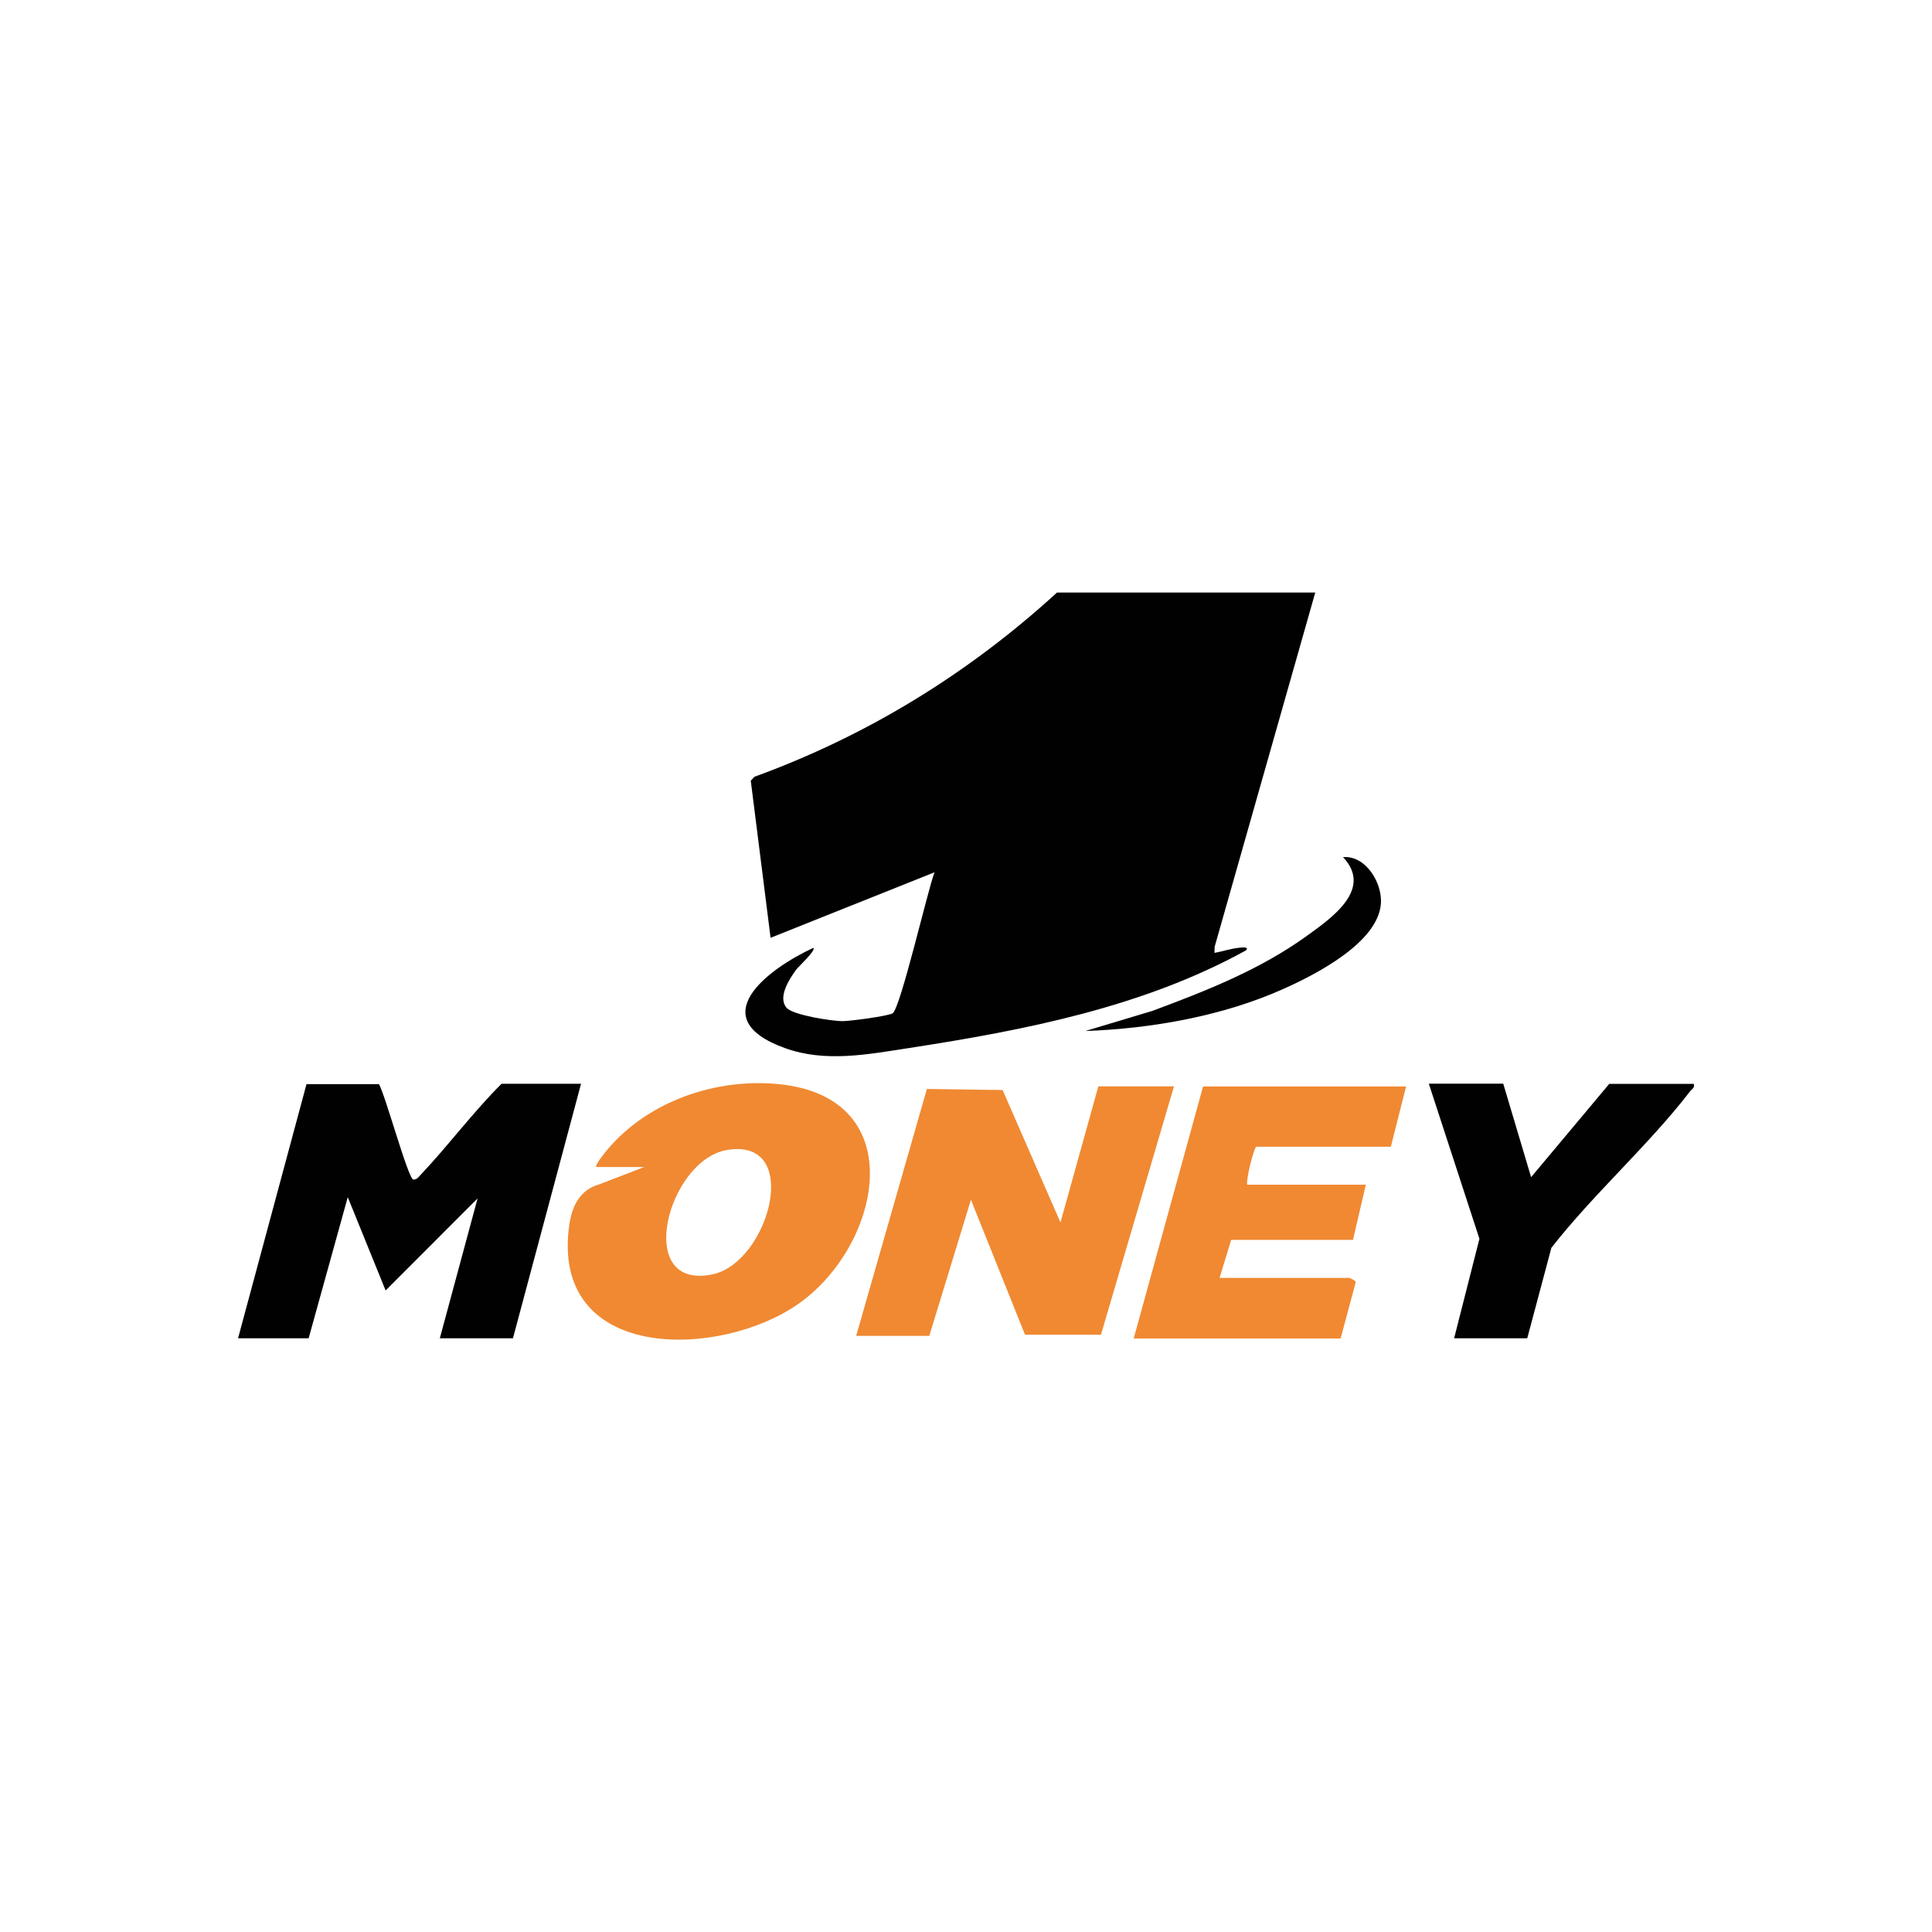
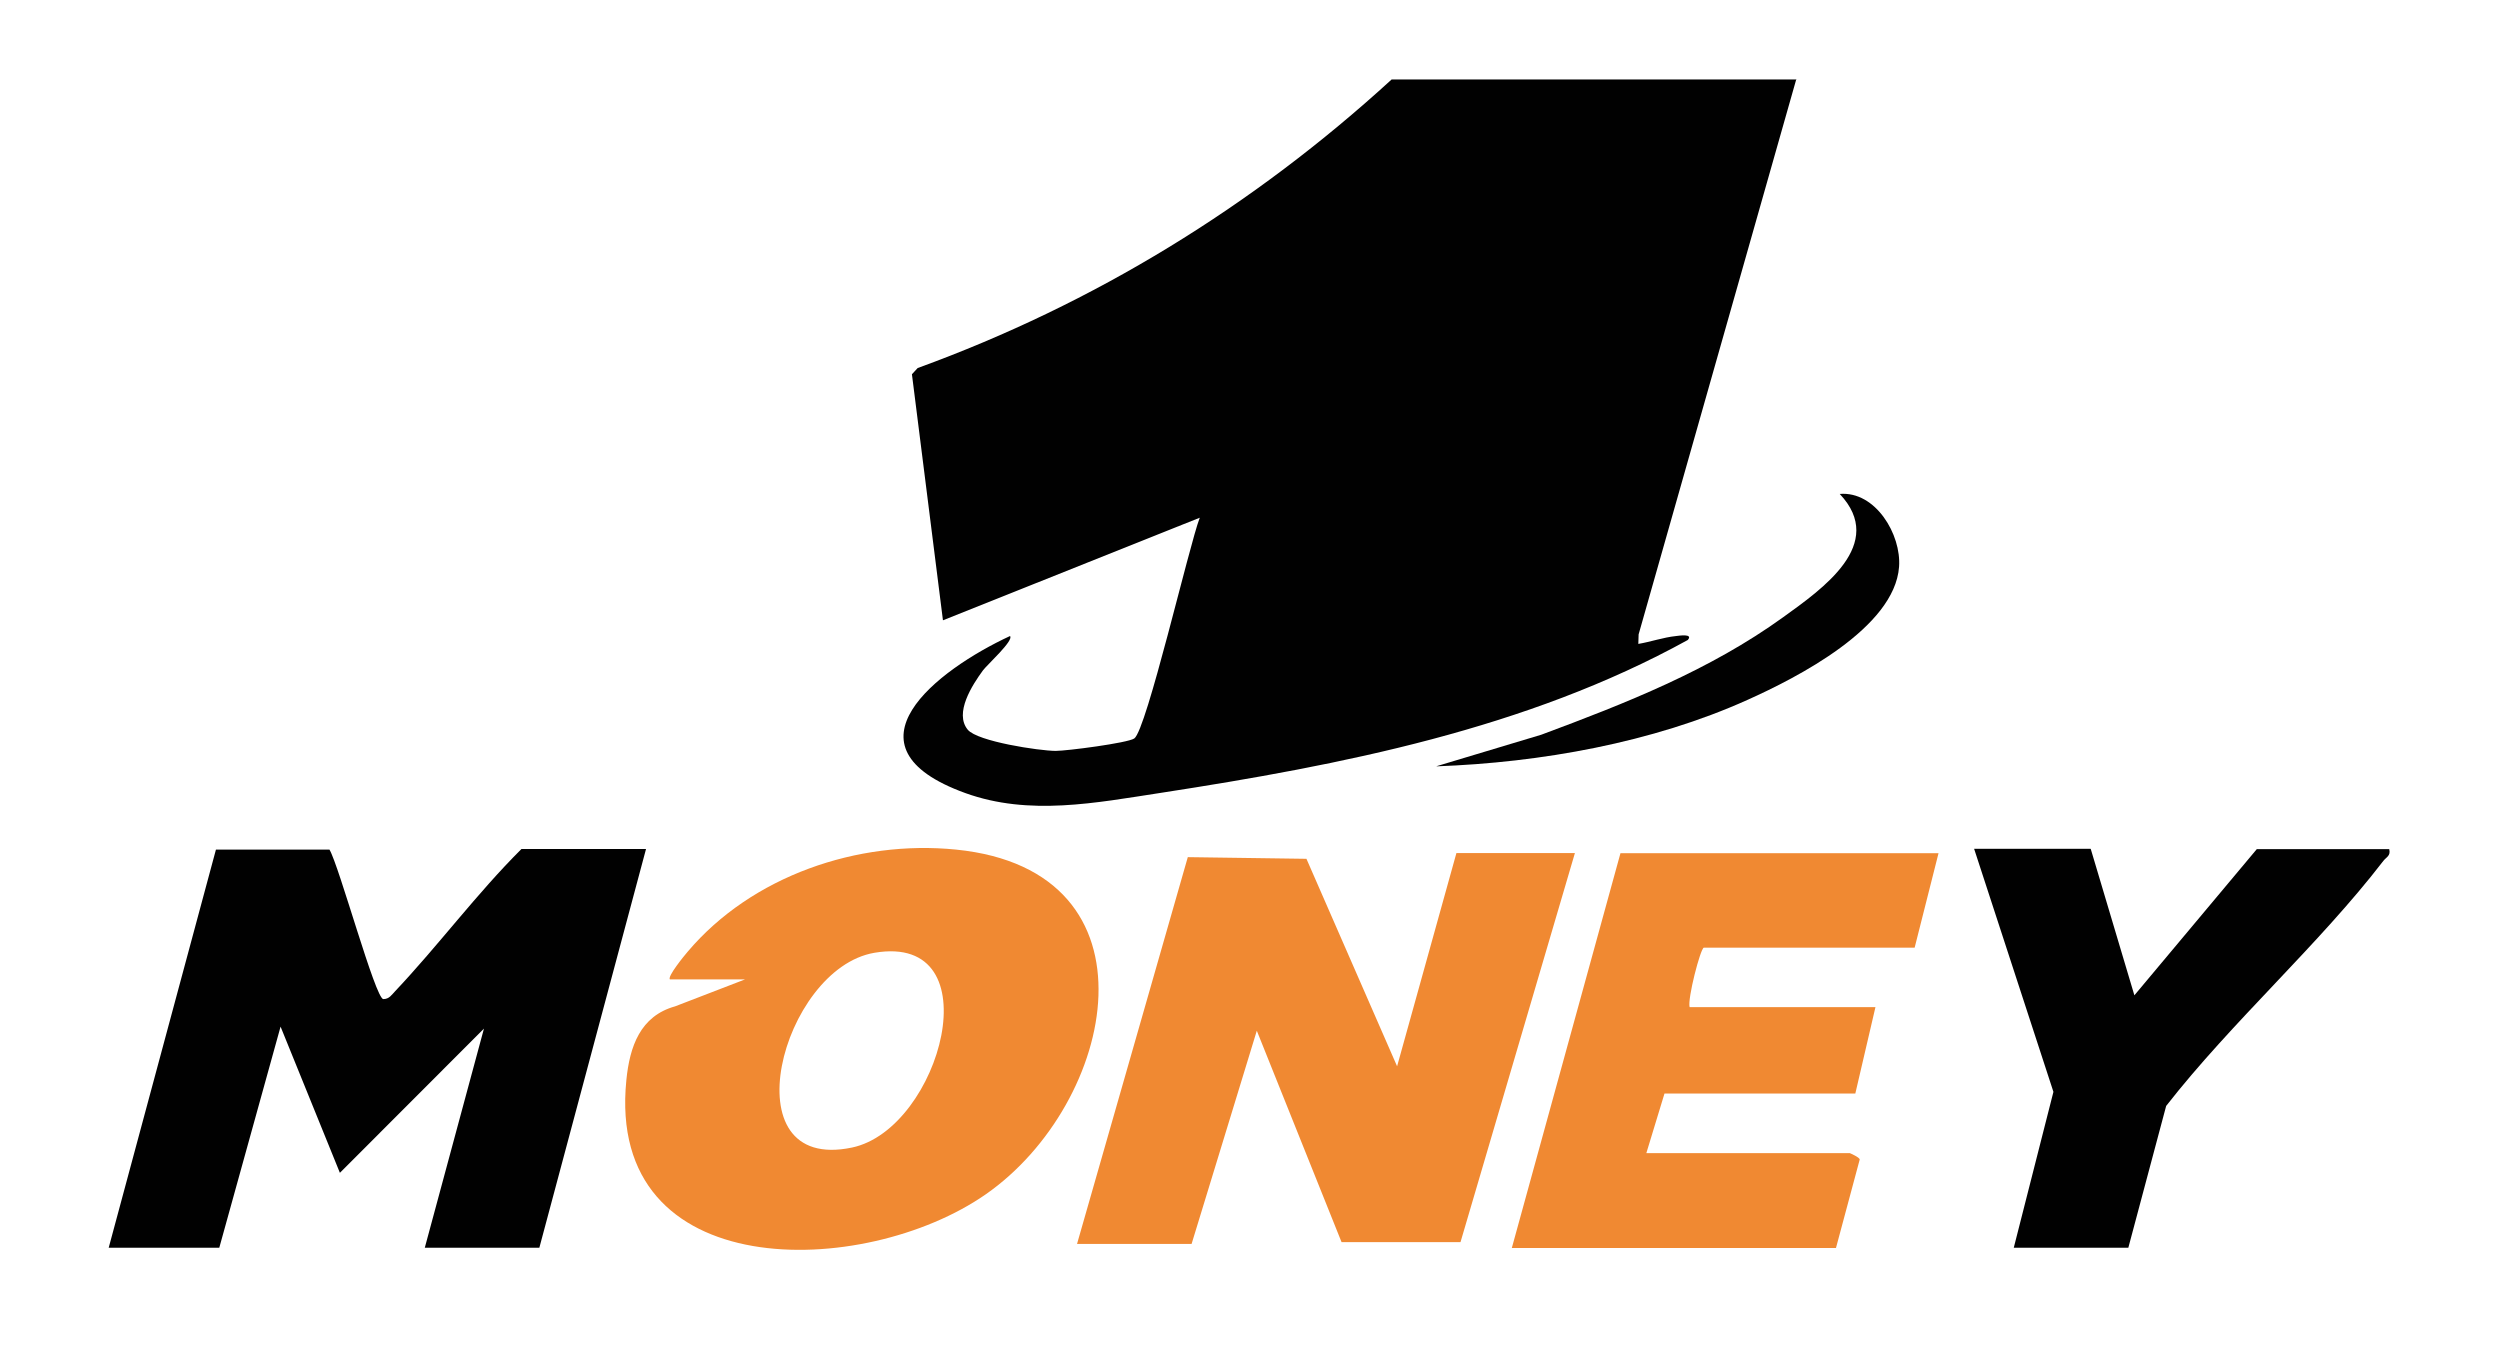
- <svg xmlns="http://www.w3.org/2000/svg" id="Layer_1" data-name="Layer 1" viewBox="0 0 200 200">
+ <svg xmlns="http://www.w3.org/2000/svg" id="Layer_1" version="1.1" viewBox="0 0 165.2 89.1">
  <defs>
    <style>
-       .cls-1 {
+       .st0 {
        fill: #010101;
      }

-       .cls-2 {
+       .st1 {
        fill: #f08932;
      }
    </style>
  </defs>
-   <path class="cls-1" d="M136.16,61.32l-10.42,36.69-.02.63c.83-.14,1.64-.43,2.49-.52.18-.02,1.16-.18.78.26-10.64,5.87-22.88,8.26-34.81,10.1-4.32.66-8.7,1.54-12.92.02-8.51-3.07-1.87-8.15,2.94-10.38.29.27-1.53,1.92-1.78,2.26-.71.97-1.92,2.83-1.01,3.93.65.78,4.71,1.39,5.8,1.4.75,0,4.74-.52,5.2-.82.81-.54,3.63-12.77,4.33-14.59l-16.97,6.78-2.05-16.26.38-.41c11.68-4.25,22.17-10.7,31.32-19.07h26.77Z" />
-   <path class="cls-1" d="M24.64,138.55l7.09-26.32h7.5c.63,1.04,3.04,9.88,3.56,9.88.39,0,.55-.28.78-.52,2.87-3.04,5.38-6.44,8.35-9.4h8.23l-7.05,26.35h-7.57l3.91-14.48-9.52,9.53-3.92-9.66-4.05,14.61h-7.31Z" />
-   <path class="cls-2" d="M61.73,120.81c-.2-.17.97-1.6,1.17-1.83,4.24-5.01,11.24-7.4,17.73-6.75,13.85,1.39,10.6,16.77,1.97,22.78-8.04,5.6-25.12,6.02-23.75-7.55.22-2.22.92-4.23,3.22-4.87l4.62-1.78h-4.96ZM75.24,119.05c-6.14,1.05-9.67,14.59-1.48,12.87,5.86-1.23,9.38-14.22,1.48-12.87Z" />
-   <polygon class="cls-2" points="121.53 112.46 113.97 138.17 106.11 138.17 100.51 124.2 96.2 138.29 88.63 138.29 95.95 112.73 103.79 112.84 109.78 126.55 113.7 112.46 121.53 112.46" />
-   <path class="cls-2" d="M145.56,112.46l-1.58,6.25h-13.93c-.23.06-1.09,3.39-.94,3.93h12.28l-1.33,5.71h-12.61s-1.2,3.94-1.2,3.94h13.45s.64.27.65.42l-1.57,5.85h-21.42l7.18-26.09h21.02Z" />
-   <path class="cls-1" d="M155.62,112.2l2.88,9.66,8.09-9.66h8.75c.11.45-.19.52-.39.78-4.27,5.55-10,10.62-14.35,16.19l-2.5,9.37h-7.57l2.62-10.3-5.24-16.06h7.7Z" />
-   <path class="cls-1" d="M112.39,106.72l6.92-2.08c5.59-2.08,11.13-4.26,15.99-7.77,2.56-1.85,6.86-4.82,3.73-8.14,2.36-.2,4.08,2.68,3.92,4.82-.3,4.03-6.74,7.32-10.02,8.79-6.28,2.83-13.67,4.14-20.55,4.39Z" />
+   <path class="st0" d="M118.7,5.23l-10.42,36.69-.02.63c.83-.14,1.64-.43,2.49-.52.18-.02,1.16-.18.78.26-10.64,5.87-22.88,8.26-34.81,10.1-4.32.66-8.7,1.54-12.92.02-8.51-3.07-1.87-8.15,2.94-10.38.29.27-1.53,1.92-1.78,2.26-.71.97-1.92,2.83-1.01,3.93.65.78,4.71,1.39,5.8,1.4.75,0,4.74-.52,5.2-.82.81-.54,3.63-12.77,4.33-14.59l-16.97,6.78-2.05-16.26.38-.41c11.68-4.25,22.17-10.7,31.32-19.07h26.77l-.03-.02Z" />
+   <path class="st0" d="M7.18,82.46l7.09-26.32h7.5c.63,1.04,3.04,9.88,3.56,9.88.39,0,.55-.28.78-.52,2.87-3.04,5.38-6.44,8.35-9.4h8.23l-7.05,26.35h-7.57l3.91-14.48-9.52,9.53-3.92-9.66-4.05,14.61h-7.31Z" />
+   <path class="st1" d="M44.27,64.72c-.2-.17.97-1.6,1.17-1.83,4.24-5.01,11.24-7.4,17.73-6.75,13.85,1.39,10.6,16.77,1.97,22.78-8.04,5.6-25.12,6.02-23.75-7.55.22-2.22.92-4.23,3.22-4.87l4.62-1.78s-4.96,0-4.96,0ZM57.78,62.96c-6.14,1.05-9.67,14.59-1.48,12.87,5.86-1.23,9.38-14.22,1.48-12.87Z" />
+   <polygon class="st1" points="104.07 56.37 96.51 82.08 88.65 82.08 83.05 68.11 78.74 82.2 71.17 82.2 78.49 56.64 86.33 56.75 92.32 70.46 96.24 56.37 104.07 56.37" />
+   <path class="st1" d="M128.1,56.37l-1.58,6.25h-13.93c-.23.06-1.09,3.39-.94,3.93h12.28l-1.33,5.71h-12.61l-1.2,3.94h13.45s.64.27.65.42l-1.57,5.85h-21.42l7.18-26.09h21.02Z" />
+   <path class="st0" d="M138.16,56.11l2.88,9.66,8.09-9.66h8.75c.11.45-.19.52-.39.78-4.27,5.55-10,10.62-14.35,16.19l-2.5,9.37h-7.57l2.62-10.3-5.24-16.06h7.7v.02Z" />
+   <path class="st0" d="M94.93,50.63l6.92-2.08c5.59-2.08,11.13-4.26,15.99-7.77,2.56-1.85,6.86-4.82,3.73-8.14,2.36-.2,4.08,2.68,3.92,4.82-.3,4.03-6.74,7.32-10.02,8.79-6.28,2.83-13.67,4.14-20.55,4.39h.01Z" />
</svg>
